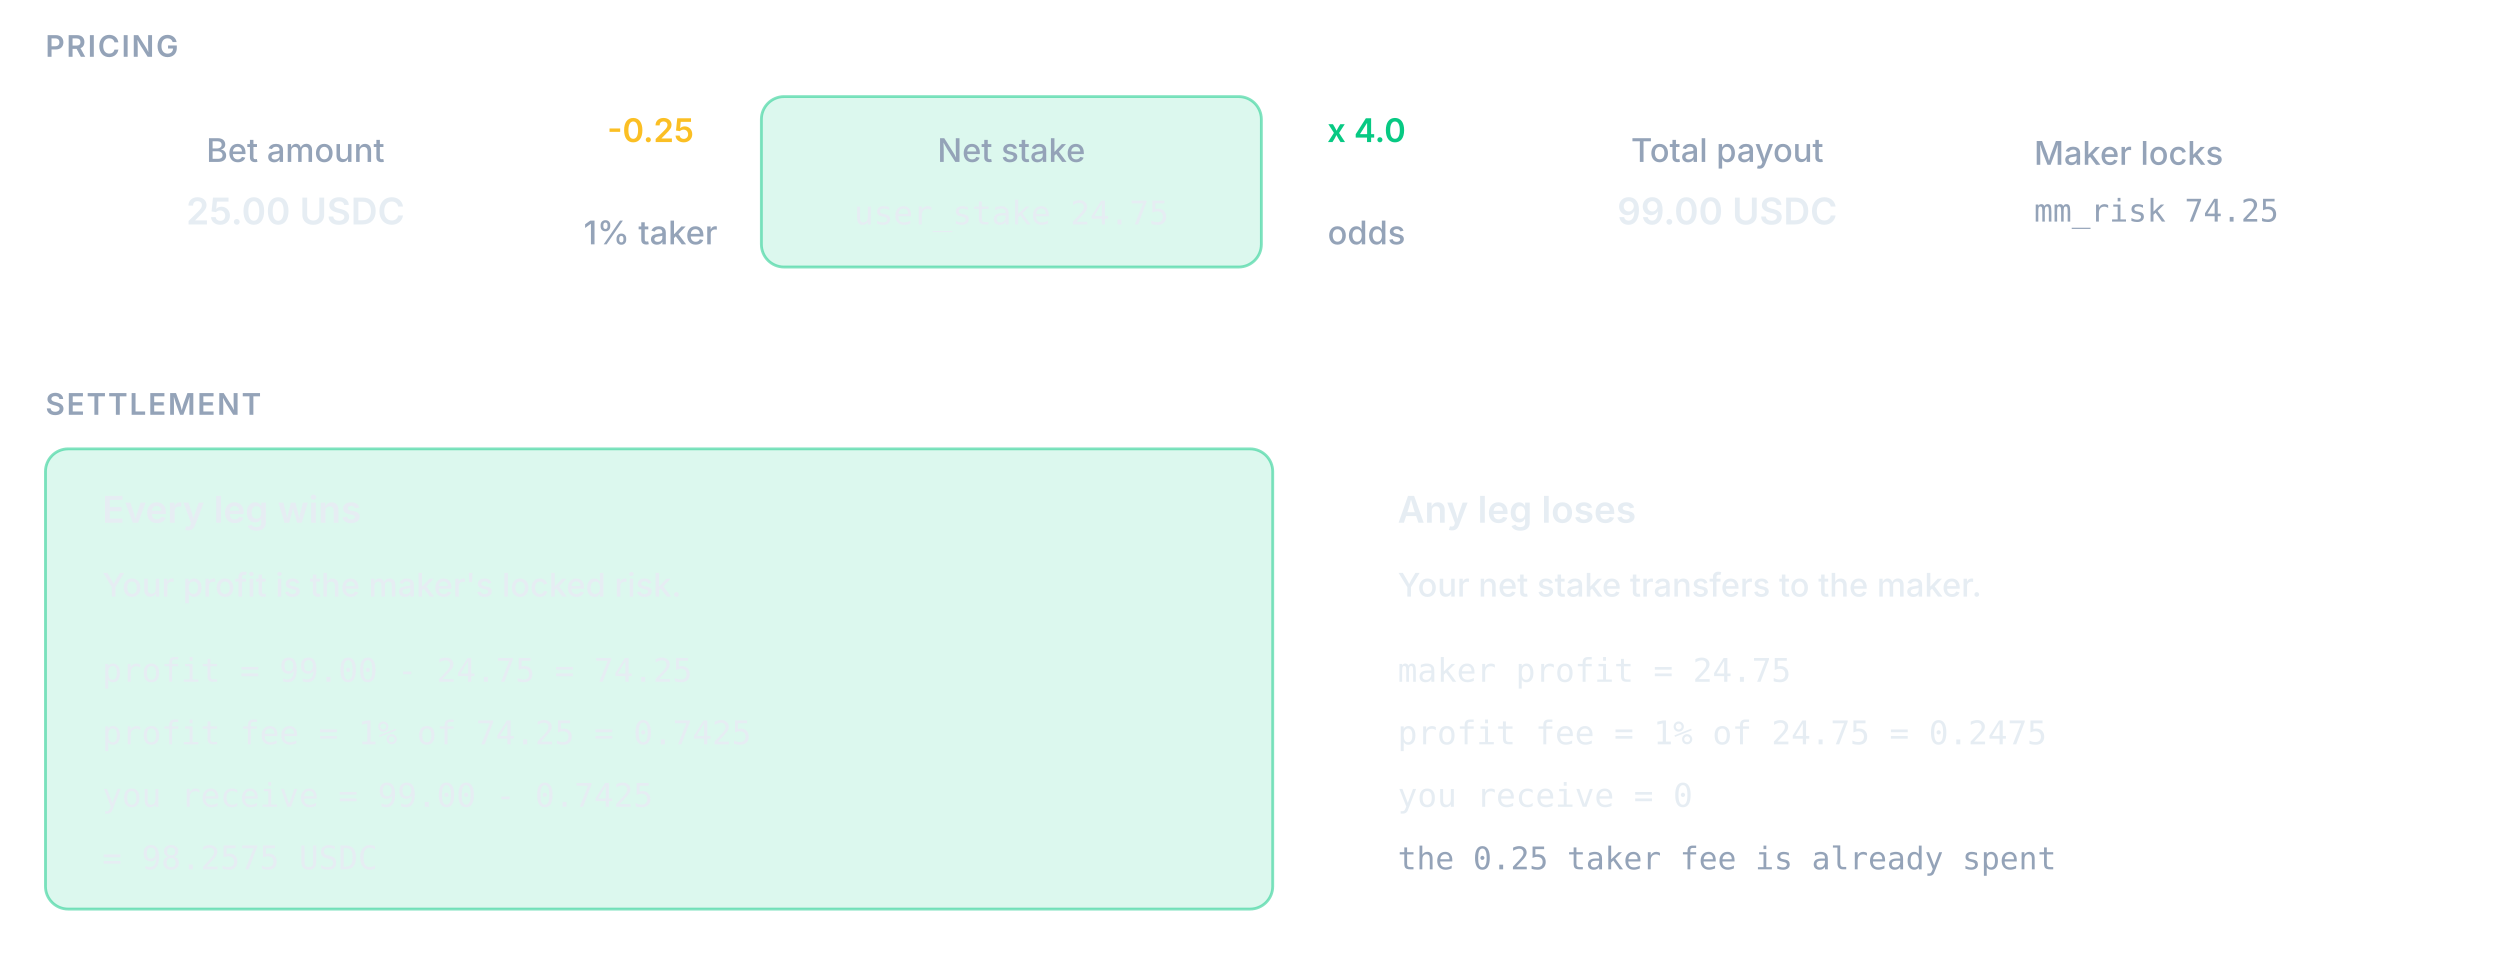
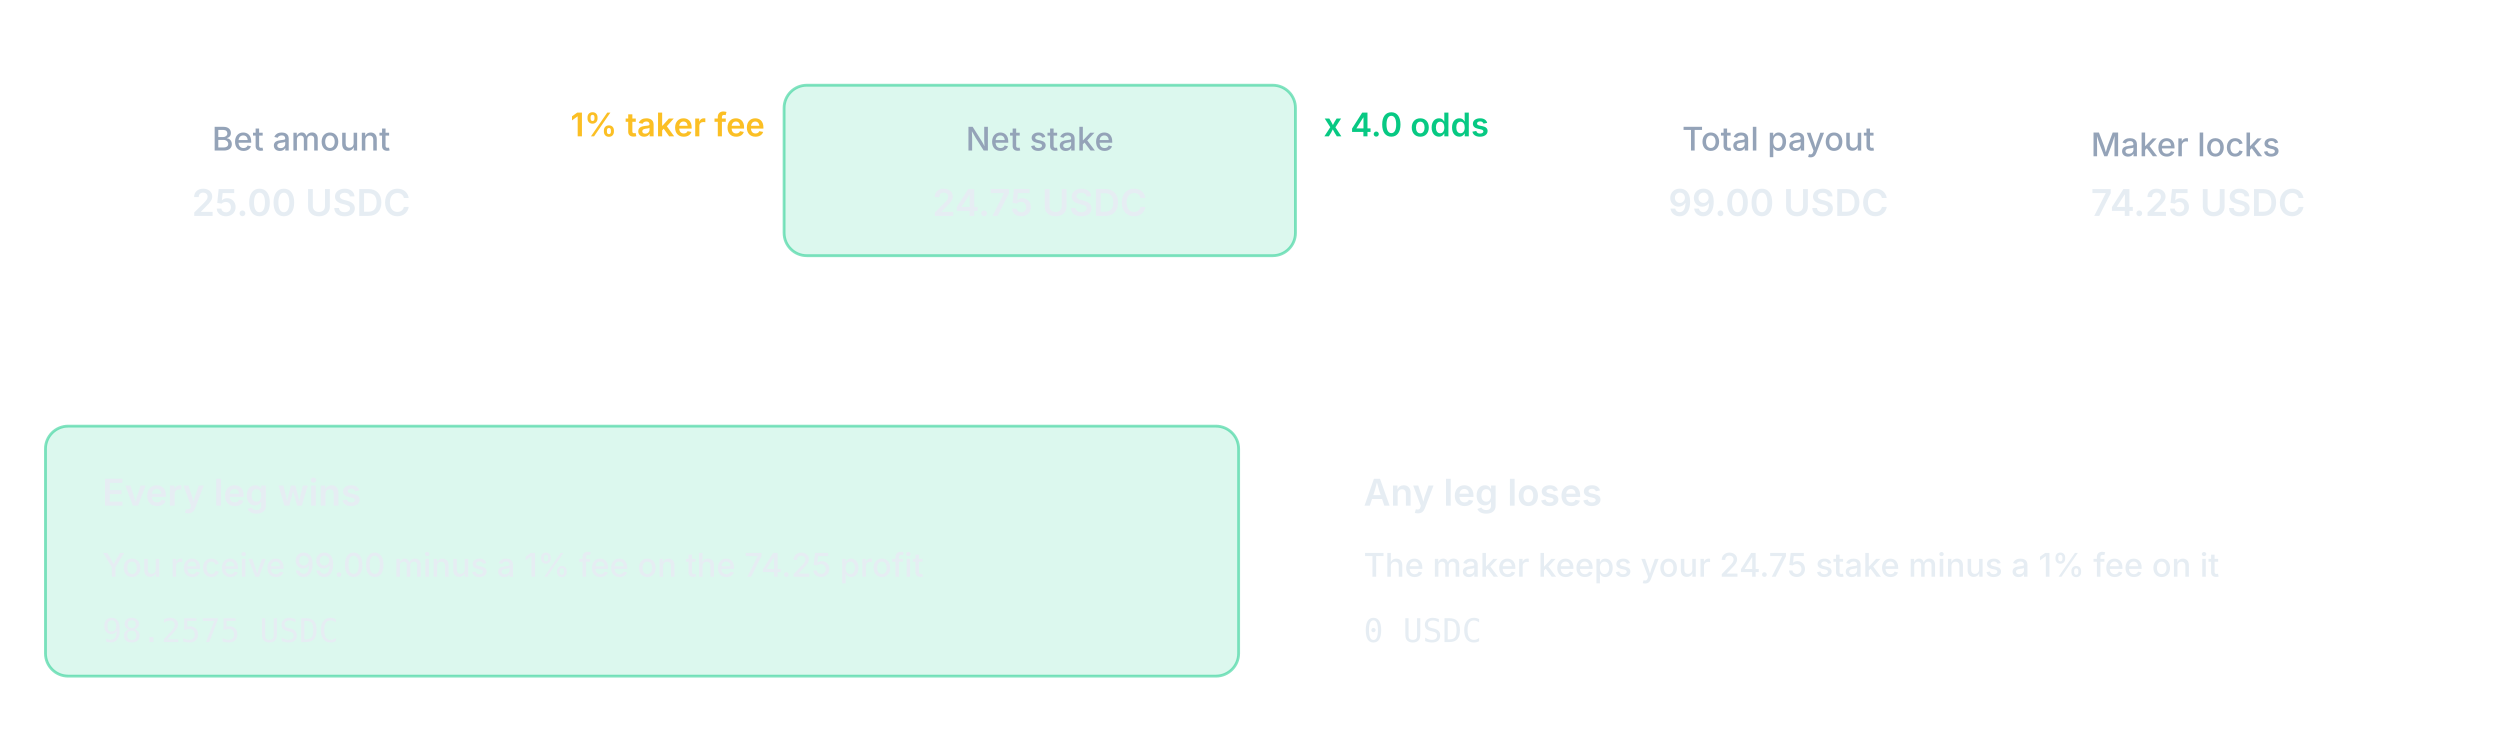
- <svg xmlns="http://www.w3.org/2000/svg" viewBox="0 0 880 336" role="img" aria-labelledby="feeflow-title" width="880" height="336">
+ <svg xmlns="http://www.w3.org/2000/svg" viewBox="0 0 880 260" role="img" aria-labelledby="feeflow-title" width="880" height="260">
  <style>
    .dg-node { fill: rgba(255, 255, 255, 0.045); stroke: rgba(255, 255, 255, 0.24); stroke-width: 1; }
    .dg-node-accent { fill: rgba(7, 201, 131, 0.14); stroke: rgba(7, 201, 131, 0.5); stroke-width: 1; }
    .dg-node-warn { fill: rgba(251, 191, 36, 0.14); stroke: rgba(251, 191, 36, 0.45); stroke-width: 1; }
    .dg-group { fill: none; stroke: rgba(255, 255, 255, 0.13); stroke-width: 1; stroke-dasharray: 4 4; }
    .dg-line { stroke: rgba(255, 255, 255, 0.24); stroke-width: 1.25; fill: none; }
    .dg-line-accent { stroke: #07c983; stroke-width: 1.5; fill: none; }
    .dg-line-dashed { stroke: rgba(255, 255, 255, 0.24); stroke-width: 1.25; stroke-dasharray: 5 4; fill: none; }
    .dg-line-warn { stroke: #fbbf24; stroke-width: 1.5; stroke-dasharray: 5 4; fill: none; }
    .dg-t { fill: #e6edf3; font-size: 13px; font-weight: 600; }
    .dg-t-sm { fill: #e6edf3; font-size: 11.5px; font-weight: 500; }
    .dg-t-dim { fill: #94a3b8; font-size: 11.5px; font-weight: 500; }
    .dg-t-mono { fill: #e6edf3; font-family: ui-monospace, SFMono-Regular, "SF Mono", Menlo, monospace; font-size: 11.5px; font-weight: 500; }
    .dg-t-mono-dim { fill: #94a3b8; font-family: ui-monospace, SFMono-Regular, "SF Mono", Menlo, monospace; font-size: 11px; font-weight: 500; }
    .dg-t-accent { fill: #07c983; font-size: 11.5px; font-weight: 600; }
    .dg-t-warn { fill: #fbbf24; font-size: 11.5px; font-weight: 600; }
    .dg-t-label { fill: #94a3b8; font-size: 10.5px; font-weight: 600; letter-spacing: 0.06em; text-transform: uppercase; }
    .dg-arrow { fill: rgba(255, 255, 255, 0.24); }
    .dg-arrow-accent { fill: #07c983; }
    .dg-arrow-warn { fill: #fbbf24; }
    text { font-family: ui-sans-serif, system-ui, -apple-system, "Segoe UI", sans-serif; }
  </style>
  <defs>
    <marker id="fw-a" viewBox="0 0 10 10" refX="9" refY="5" markerWidth="7" markerHeight="7" orient="auto-start-reverse">
      <path d="M 0 0 L 10 5 L 0 10 z" class="dg-arrow" />
    </marker>
  </defs>
-   <text x="16" y="20" class="dg-t-label">PRICING</text>
-   <rect x="16" y="34" width="176" height="60" rx="8" class="dg-node" />
-   <text x="104" y="57" class="dg-t-dim" text-anchor="middle">Bet amount</text>
-   <text x="104" y="79" class="dg-t" text-anchor="middle">25.00 USDC</text>
-   <path d="M 196 64 L 262 64" class="dg-line" marker-end="url(#fw-a)" />
-   <text x="229" y="50" class="dg-t-warn" text-anchor="middle">-0.25</text>
-   <text x="229" y="86" class="dg-t-dim" text-anchor="middle">1% taker</text>
-   <rect x="268" y="34" width="176" height="60" rx="8" class="dg-node-accent" />
-   <text x="356" y="57" class="dg-t-dim" text-anchor="middle">Net stake</text>
-   <text x="356" y="79" class="dg-t-mono" text-anchor="middle">user_stake 24.75</text>
-   <path d="M 448 64 L 514 64" class="dg-line" marker-end="url(#fw-a)" />
-   <text x="481" y="50" class="dg-t-accent" text-anchor="middle">x 4.0</text>
-   <text x="481" y="86" class="dg-t-dim" text-anchor="middle">odds</text>
-   <rect x="520" y="34" width="176" height="60" rx="8" class="dg-node" />
-   <text x="608" y="57" class="dg-t-dim" text-anchor="middle">Total payout</text>
-   <text x="608" y="79" class="dg-t" text-anchor="middle">99.00 USDC</text>
-   <text x="716" y="58" class="dg-t-dim">Maker locks</text>
-   <text x="716" y="78" class="dg-t-mono-dim">mm_risk 74.25</text>
-   <path d="M 608 98 L 608 122" class="dg-line" />
-   <path d="M 608 122 L 232 122 L 232 152" class="dg-line" marker-end="url(#fw-a)" />
-   <path d="M 608 122 L 668 122 L 668 152" class="dg-line" marker-end="url(#fw-a)" />
-   <text x="16" y="146" class="dg-t-label">SETTLEMENT</text>
-   <rect x="16" y="158" width="432" height="162" rx="8" class="dg-node-accent" />
-   <text x="36" y="184" class="dg-t">Every leg wins</text>
-   <text x="36" y="210" class="dg-t-sm">Your profit is the maker's locked risk.</text>
-   <text x="36" y="240" class="dg-t-mono">profit      = 99.00 - 24.75 = 74.25</text>
-   <text x="36" y="262" class="dg-t-mono">profit fee  = 1% of 74.25   =  0.7425</text>
-   <text x="36" y="284" class="dg-t-mono">you receive = 99.00 - 0.7425</text>
-   <text x="36" y="306" class="dg-t-mono">            = 98.2575 USDC</text>
-   <rect x="472" y="158" width="392" height="162" rx="8" class="dg-node" />
-   <text x="492" y="184" class="dg-t">Any leg loses</text>
-   <text x="492" y="210" class="dg-t-sm">Your net stake transfers to the maker.</text>
-   <text x="492" y="240" class="dg-t-mono">maker profit = 24.75</text>
-   <text x="492" y="262" class="dg-t-mono">profit fee   = 1% of 24.75 = 0.2475</text>
-   <text x="492" y="284" class="dg-t-mono">you receive  = 0</text>
-   <text x="492" y="306" class="dg-t-mono-dim">the 0.25 taker fee is already spent</text>
+   <rect x="16" y="30" width="180" height="60" rx="8" class="dg-node" />
+   <text x="106" y="53" class="dg-t-dim" text-anchor="middle">Bet amount</text>
+   <text x="106" y="76" class="dg-t" text-anchor="middle">25.00 USDC</text>
+   <path d="M 200 60 L 270 60" class="dg-line" marker-end="url(#fw-a)" />
+   <text x="235" y="48" class="dg-t-warn" text-anchor="middle">1% taker fee</text>
+   <rect x="276" y="30" width="180" height="60" rx="8" class="dg-node-accent" />
+   <text x="366" y="53" class="dg-t-dim" text-anchor="middle">Net stake</text>
+   <text x="366" y="76" class="dg-t" text-anchor="middle">24.75 USDC</text>
+   <path d="M 460 60 L 530 60" class="dg-line" marker-end="url(#fw-a)" />
+   <text x="495" y="48" class="dg-t-accent" text-anchor="middle">x 4.0 odds</text>
+   <rect x="536" y="30" width="180" height="60" rx="8" class="dg-node" />
+   <text x="626" y="53" class="dg-t-dim" text-anchor="middle">Total payout</text>
+   <text x="626" y="76" class="dg-t" text-anchor="middle">99.00 USDC</text>
+   <text x="736" y="55" class="dg-t-dim">Maker locks</text>
+   <text x="736" y="76" class="dg-t">74.25 USDC</text>
+   <path d="M 626 94 L 626 118" class="dg-line" />
+   <path d="M 626 118 L 226 118 L 226 146" class="dg-line" marker-end="url(#fw-a)" />
+   <path d="M 626 118 L 656 118 L 656 146" class="dg-line" marker-end="url(#fw-a)" />
+   <rect x="16" y="150" width="420" height="88" rx="8" class="dg-node-accent" />
+   <text x="36" y="178" class="dg-t">Every leg wins</text>
+   <text x="36" y="203" class="dg-t-sm">You receive 99.00 minus a 1% fee on the 74.25 profit</text>
+   <text x="36" y="226" class="dg-t-mono">98.2575 USDC</text>
+   <rect x="460" y="150" width="404" height="88" rx="8" class="dg-node" />
+   <text x="480" y="178" class="dg-t">Any leg loses</text>
+   <text x="480" y="203" class="dg-t-sm">The maker keeps your 24.75 stake minus a 1% fee on it</text>
+   <text x="480" y="226" class="dg-t-mono">0 USDC</text>
</svg>
